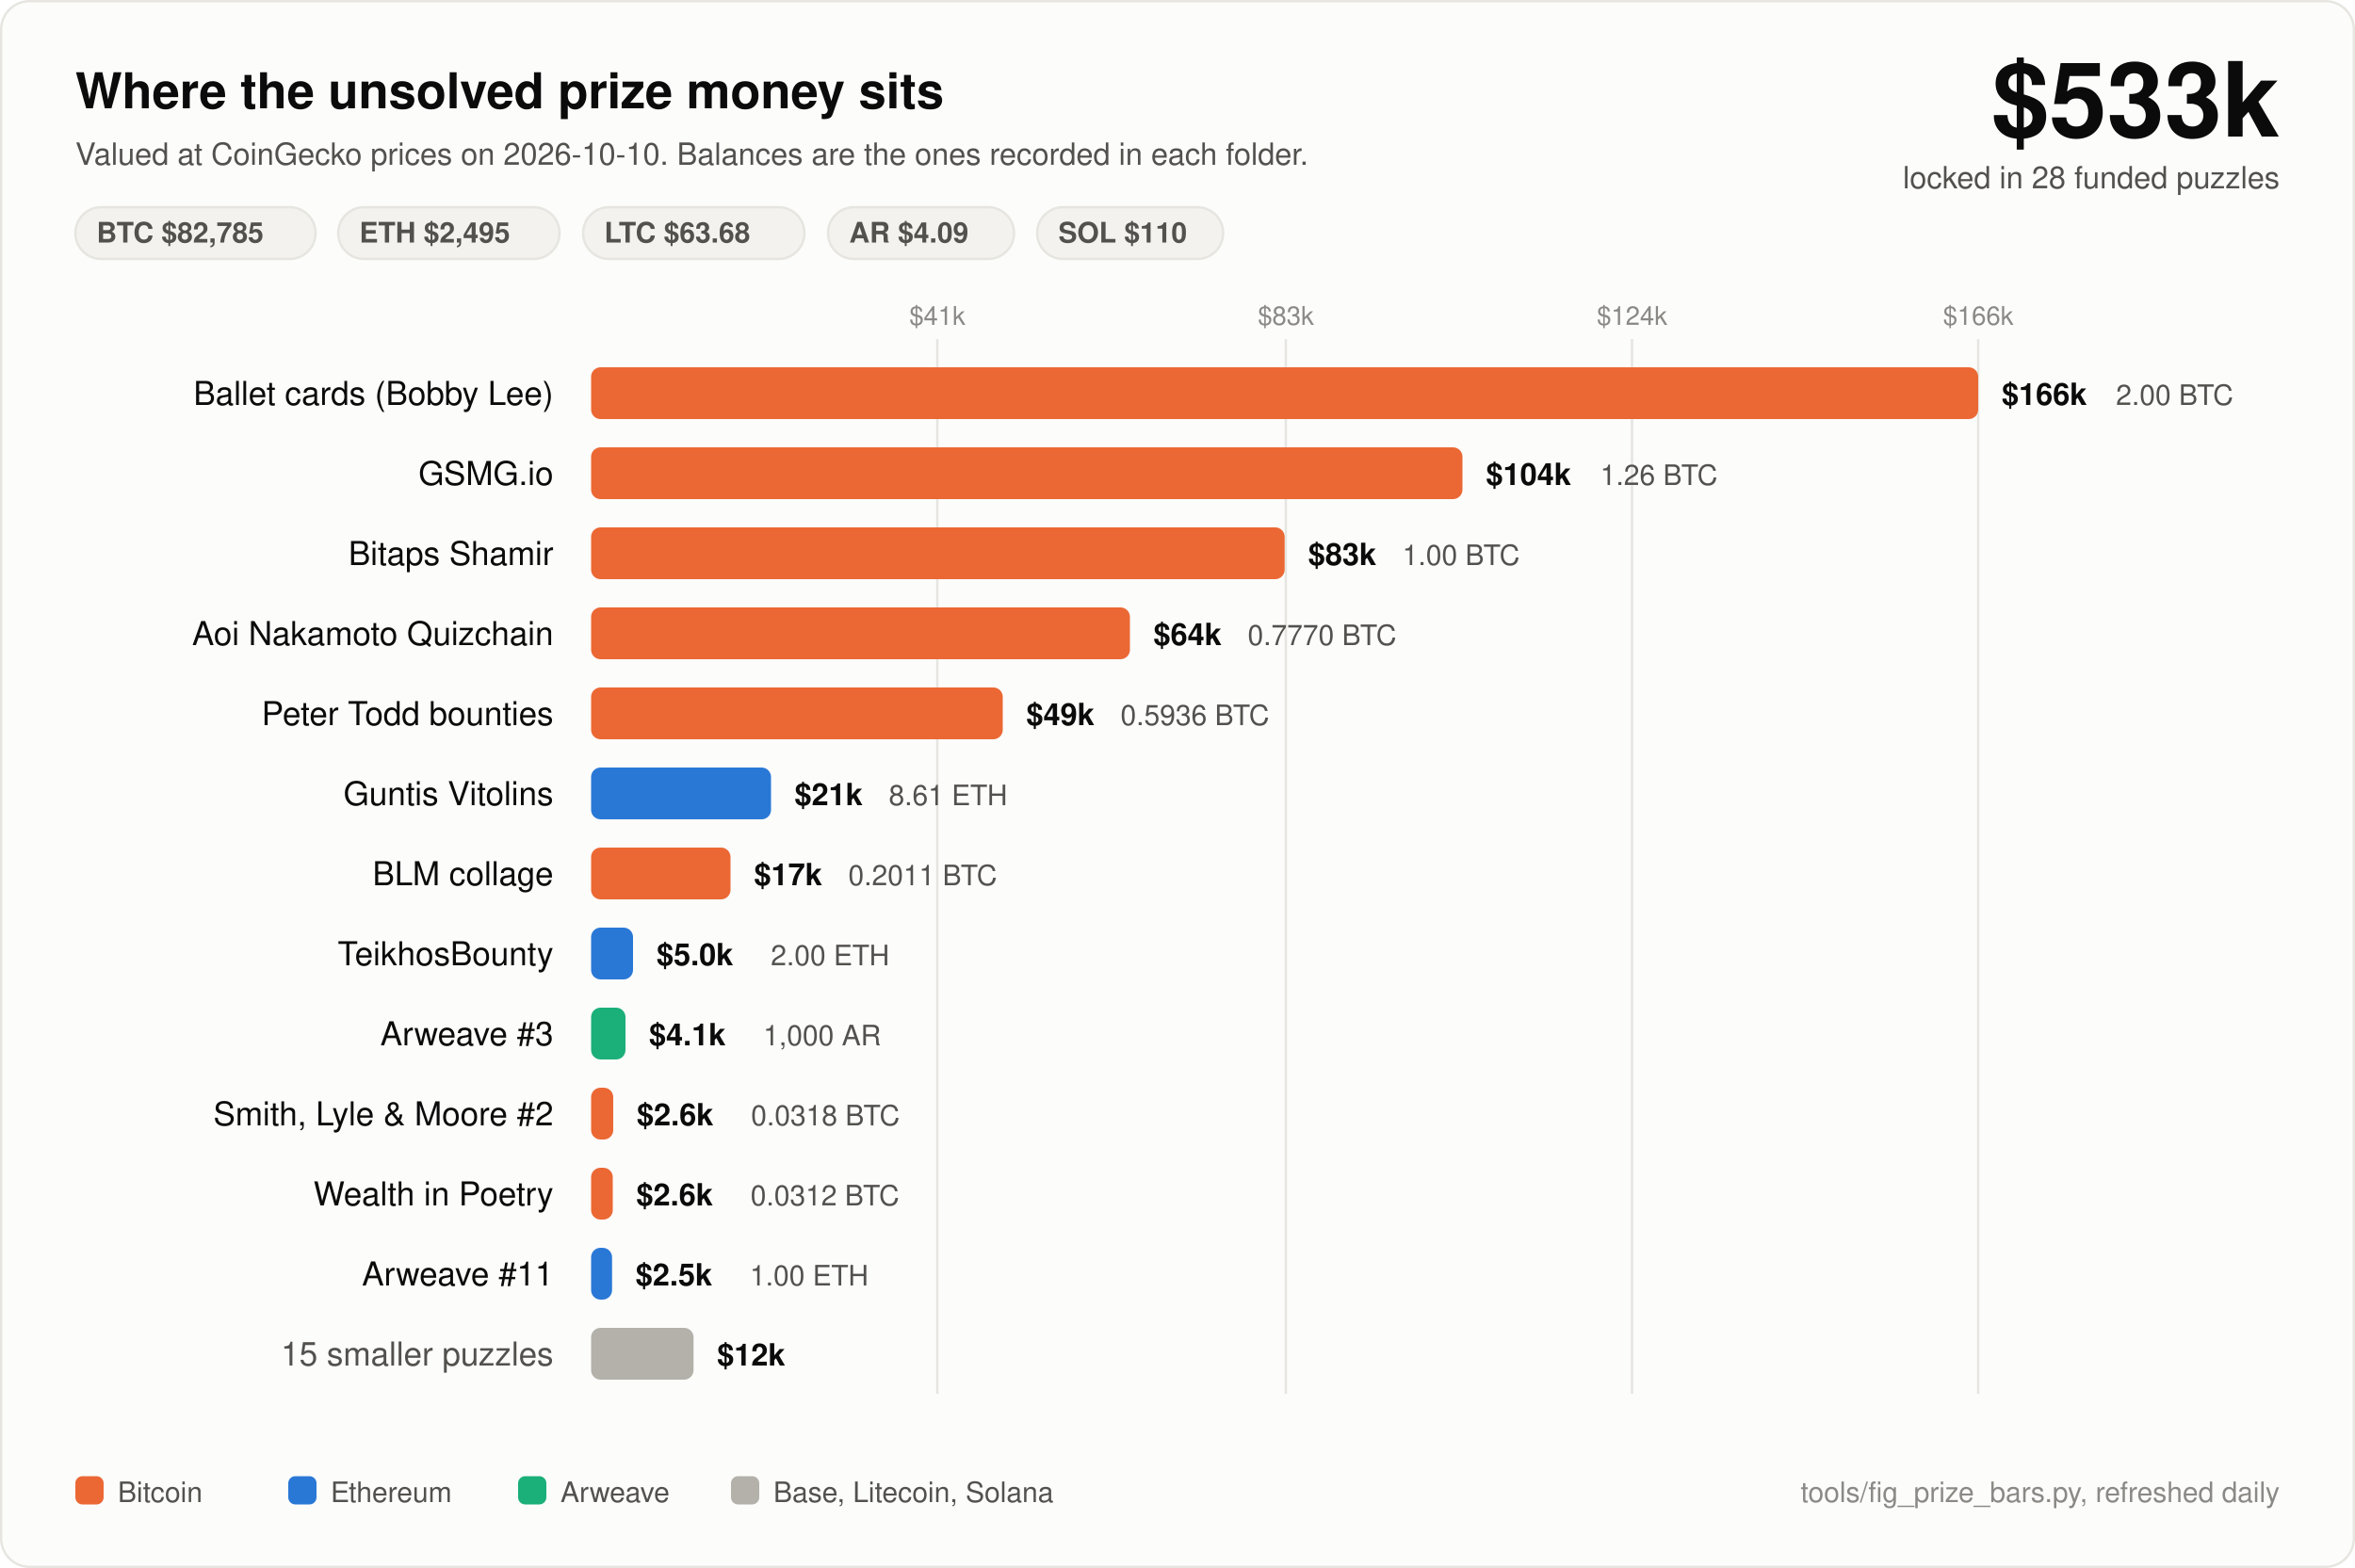
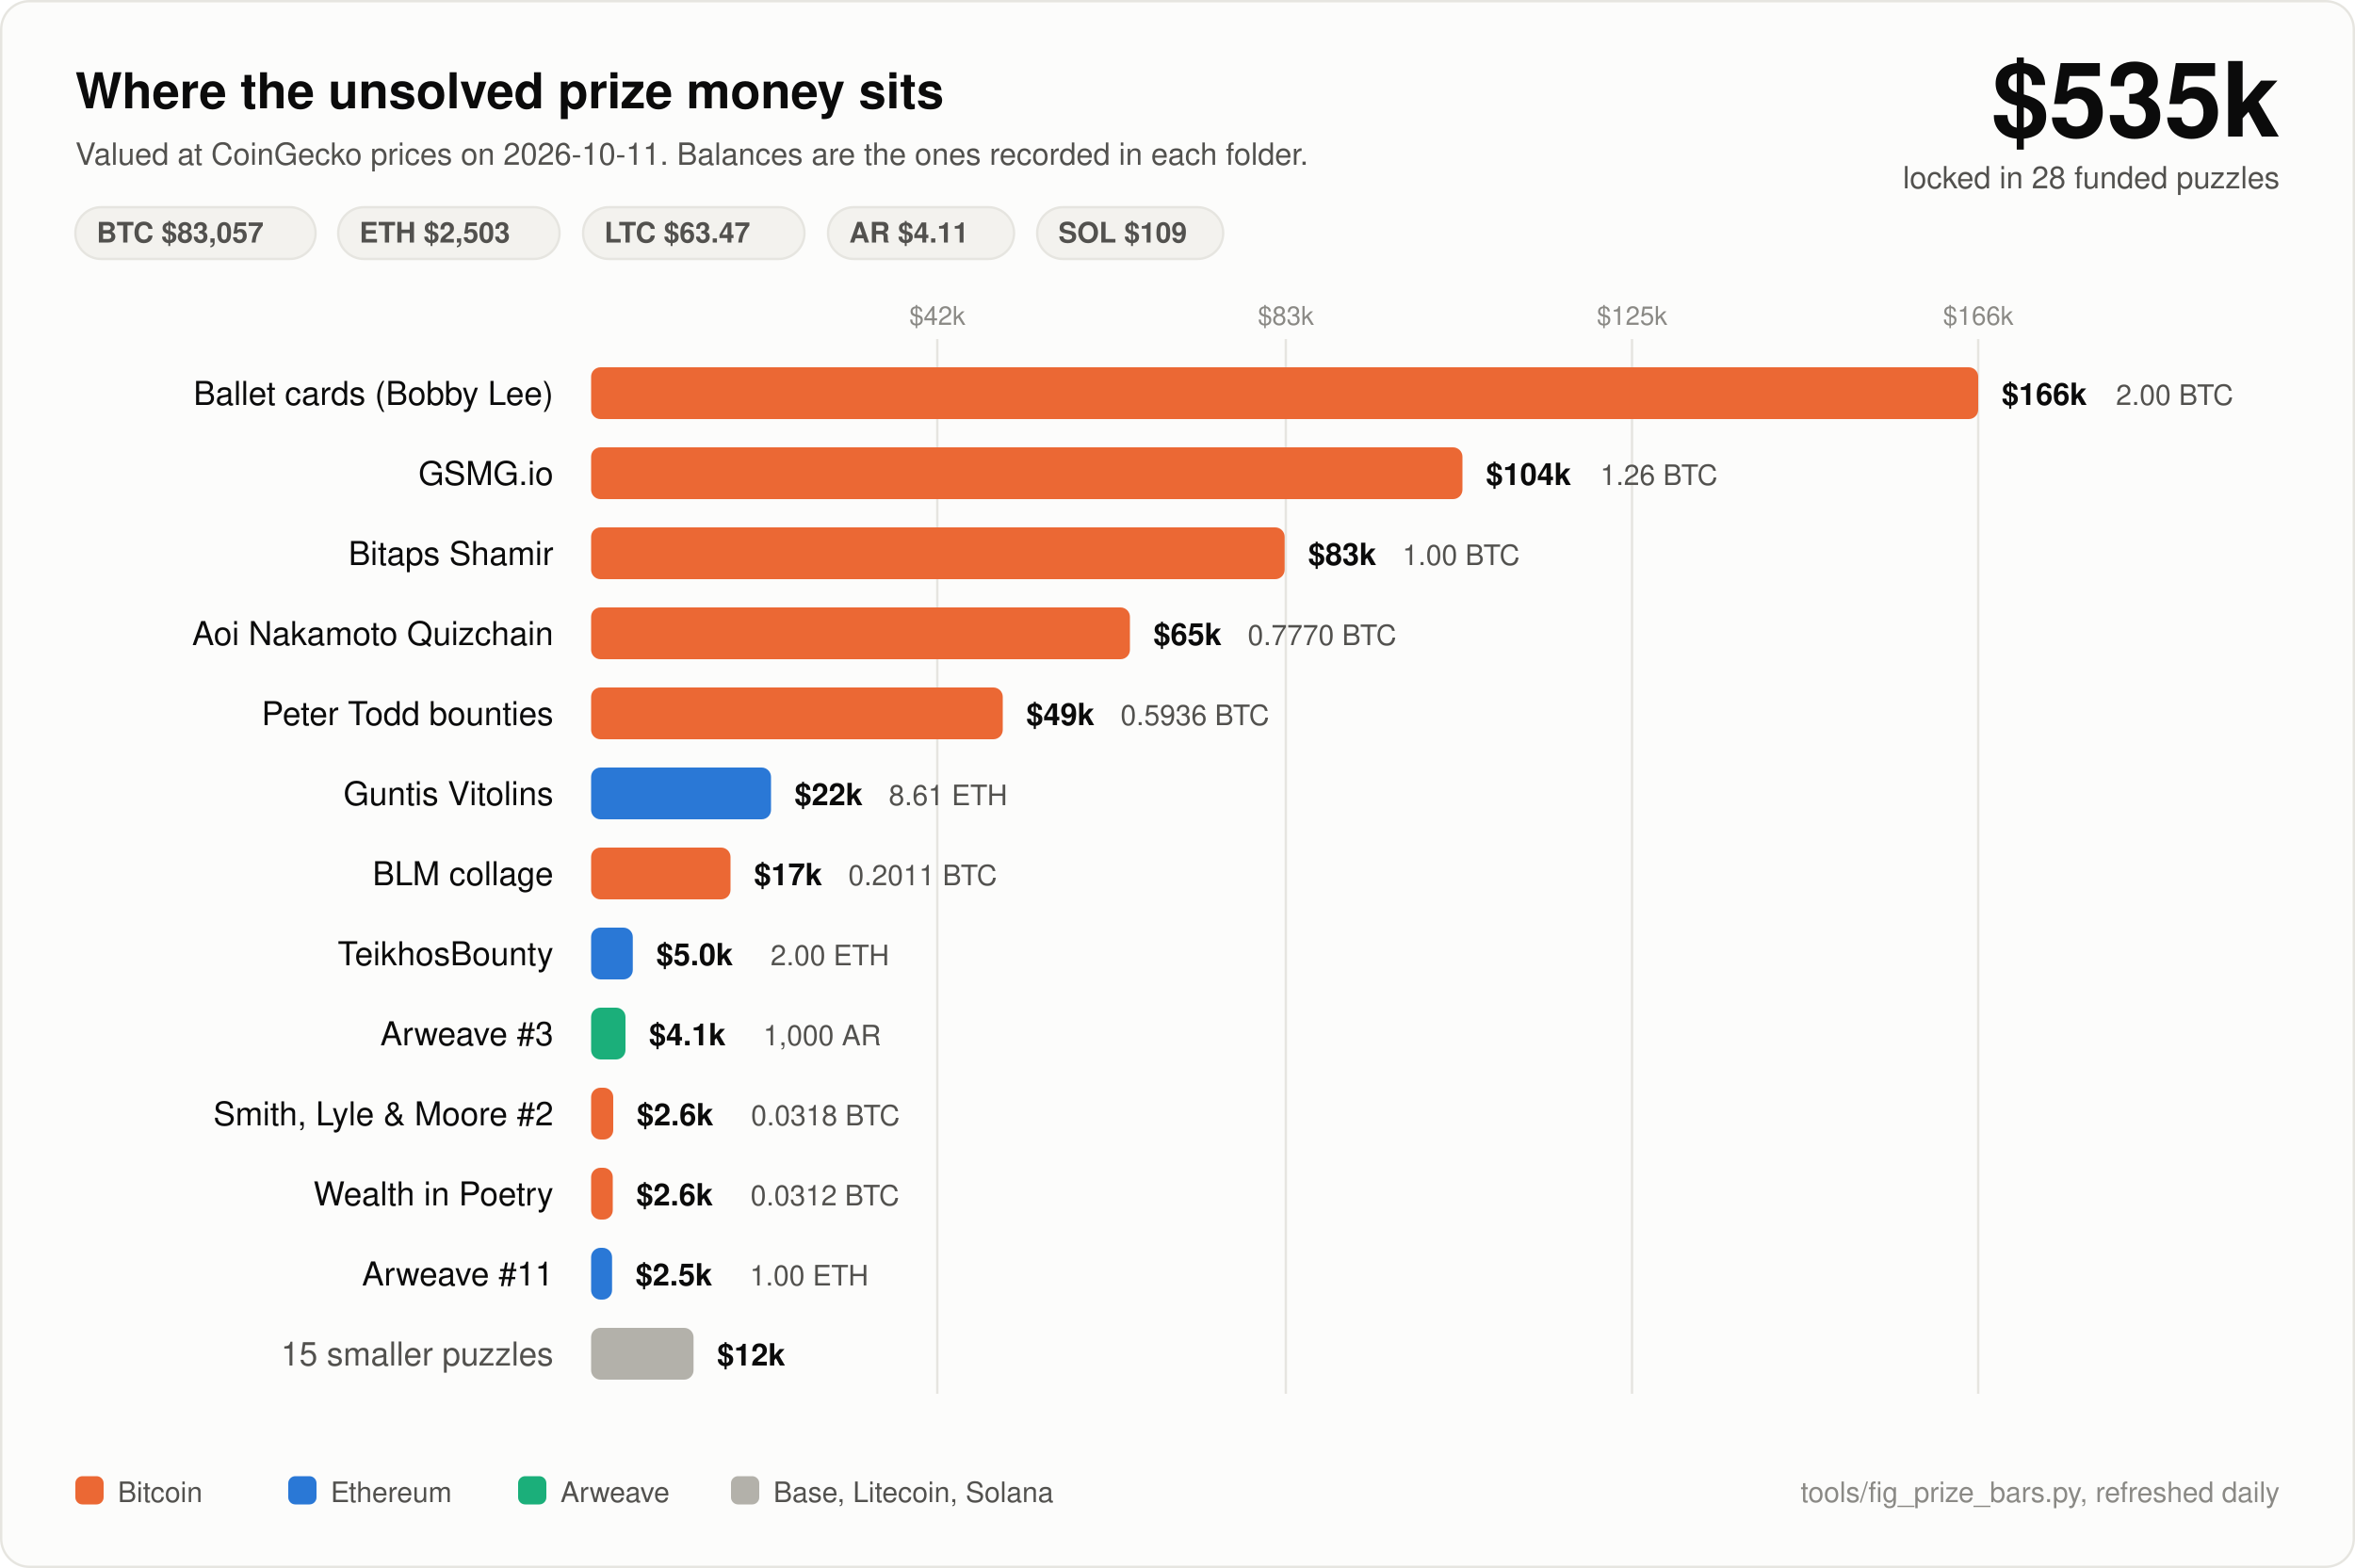
<svg xmlns="http://www.w3.org/2000/svg" width="1000" height="666" viewBox="0 0 1000 666" font-family="ui-sans-serif, -apple-system, Segoe UI, Helvetica, Arial, sans-serif">
  <rect x="0.5" y="0.5" width="999" height="665" rx="12" fill="#fcfcfb" stroke="#e6e5e0" />
  <text x="32" y="46" fill="#0b0b0b" font-size="21" font-weight="700">Where the unsolved prize money sits</text>
-   <text x="32" y="70" fill="#52514e" font-size="13">Valued at CoinGecko prices on 2026-10-10. Balances are the ones recorded in each folder.</text>
-   <text x="968" y="58" fill="#0b0b0b" font-size="44" font-weight="700" text-anchor="end">$533k</text>
+   <text x="32" y="70" fill="#52514e" font-size="13">Valued at CoinGecko prices on 2026-10-11. Balances are the ones recorded in each folder.</text>
+   <text x="968" y="58" fill="#0b0b0b" font-size="44" font-weight="700" text-anchor="end">$535k</text>
  <text x="968" y="80" fill="#52514e" font-size="13" text-anchor="end">locked in 28 funded puzzles</text>
  <rect x="32" y="88" width="102" height="22" rx="11" fill="#f3f2ee" stroke="#e6e5e0" />
-   <text x="41" y="103" fill="#52514e" font-size="12" font-weight="600">BTC $82,785</text>
+   <text x="41" y="103" fill="#52514e" font-size="12" font-weight="600">BTC $83,057</text>
  <rect x="143.6" y="88" width="94" height="22" rx="11" fill="#f3f2ee" stroke="#e6e5e0" />
-   <text x="152.6" y="103" fill="#52514e" font-size="12" font-weight="600">ETH $2,495</text>
+   <text x="152.6" y="103" fill="#52514e" font-size="12" font-weight="600">ETH $2,503</text>
  <rect x="247.6" y="88" width="94" height="22" rx="11" fill="#f3f2ee" stroke="#e6e5e0" />
-   <text x="256.6" y="103" fill="#52514e" font-size="12" font-weight="600">LTC $63.68</text>
+   <text x="256.6" y="103" fill="#52514e" font-size="12" font-weight="600">LTC $63.47</text>
  <rect x="351.6" y="88" width="79" height="22" rx="11" fill="#f3f2ee" stroke="#e6e5e0" />
-   <text x="360.6" y="103" fill="#52514e" font-size="12" font-weight="600">AR $4.09</text>
+   <text x="360.6" y="103" fill="#52514e" font-size="12" font-weight="600">AR $4.11</text>
  <rect x="440.4" y="88" width="79" height="22" rx="11" fill="#f3f2ee" stroke="#e6e5e0" />
-   <text x="449.4" y="103" fill="#52514e" font-size="12" font-weight="600">SOL $110</text>
+   <text x="449.4" y="103" fill="#52514e" font-size="12" font-weight="600">SOL $109</text>
  <line x1="398" y1="144" x2="398" y2="592" stroke="#e6e5e0" stroke-width="1" />
-   <text x="398" y="138" fill="#8a8985" font-size="11" text-anchor="middle">$41k</text>
+   <text x="398" y="138" fill="#8a8985" font-size="11" text-anchor="middle">$42k</text>
  <line x1="546" y1="144" x2="546" y2="592" stroke="#e6e5e0" stroke-width="1" />
  <text x="546" y="138" fill="#8a8985" font-size="11" text-anchor="middle">$83k</text>
  <line x1="693" y1="144" x2="693" y2="592" stroke="#e6e5e0" stroke-width="1" />
-   <text x="693" y="138" fill="#8a8985" font-size="11" text-anchor="middle">$124k</text>
+   <text x="693" y="138" fill="#8a8985" font-size="11" text-anchor="middle">$125k</text>
  <line x1="840" y1="144" x2="840" y2="592" stroke="#e6e5e0" stroke-width="1" />
  <text x="840" y="138" fill="#8a8985" font-size="11" text-anchor="middle">$166k</text>
  <text x="235" y="172" fill="#0b0b0b" font-size="14" text-anchor="end">Ballet cards (Bobby Lee)</text>
  <rect x="251" y="156" width="589.0" height="22" rx="4" fill="#eb6834" />
  <text x="850.0" y="172" fill="#0b0b0b" font-size="13" font-weight="600">$166k</text>
  <text x="898.5" y="172" fill="#52514e" font-size="12">2.00 BTC</text>
  <text x="235" y="206" fill="#0b0b0b" font-size="14" text-anchor="end">GSMG.io</text>
  <rect x="251" y="190" width="370.0" height="22" rx="4" fill="#eb6834" />
  <text x="631.0" y="206" fill="#0b0b0b" font-size="13" font-weight="600">$104k</text>
  <text x="679.5" y="206" fill="#52514e" font-size="12">1.26 BTC</text>
  <text x="235" y="240" fill="#0b0b0b" font-size="14" text-anchor="end">Bitaps Shamir</text>
  <rect x="251" y="224" width="294.5" height="22" rx="4" fill="#eb6834" />
  <text x="555.5" y="240" fill="#0b0b0b" font-size="13" font-weight="600">$83k</text>
  <text x="595.5" y="240" fill="#52514e" font-size="12">1.00 BTC</text>
  <text x="235" y="274" fill="#0b0b0b" font-size="14" text-anchor="end">Aoi Nakamoto Quizchain</text>
  <rect x="251" y="258" width="228.8" height="22" rx="4" fill="#eb6834" />
-   <text x="489.8" y="274" fill="#0b0b0b" font-size="13" font-weight="600">$64k</text>
+   <text x="489.8" y="274" fill="#0b0b0b" font-size="13" font-weight="600">$65k</text>
  <text x="529.8" y="274" fill="#52514e" font-size="12">0.7770 BTC</text>
  <text x="235" y="308" fill="#0b0b0b" font-size="14" text-anchor="end">Peter Todd bounties</text>
  <rect x="251" y="292" width="174.8" height="22" rx="4" fill="#eb6834" />
  <text x="435.8" y="308" fill="#0b0b0b" font-size="13" font-weight="600">$49k</text>
  <text x="475.8" y="308" fill="#52514e" font-size="12">0.5936 BTC</text>
  <text x="235" y="342" fill="#0b0b0b" font-size="14" text-anchor="end">Guntis Vitolins</text>
  <rect x="251" y="326" width="76.4" height="22" rx="4" fill="#2a78d6" />
-   <text x="337.4" y="342" fill="#0b0b0b" font-size="13" font-weight="600">$21k</text>
+   <text x="337.4" y="342" fill="#0b0b0b" font-size="13" font-weight="600">$22k</text>
  <text x="377.4" y="342" fill="#52514e" font-size="12">8.61 ETH</text>
  <text x="235" y="376" fill="#0b0b0b" font-size="14" text-anchor="end">BLM collage</text>
  <rect x="251" y="360" width="59.2" height="22" rx="4" fill="#eb6834" />
  <text x="320.2" y="376" fill="#0b0b0b" font-size="13" font-weight="600">$17k</text>
  <text x="360.2" y="376" fill="#52514e" font-size="12">0.2011 BTC</text>
  <text x="235" y="410" fill="#0b0b0b" font-size="14" text-anchor="end">TeikhosBounty</text>
-   <rect x="251" y="394" width="17.8" height="22" rx="4" fill="#2a78d6" />
-   <text x="278.8" y="410" fill="#0b0b0b" font-size="13" font-weight="600">$5.0k</text>
-   <text x="327.3" y="410" fill="#52514e" font-size="12">2.00 ETH</text>
+   <rect x="251" y="394" width="17.7" height="22" rx="4" fill="#2a78d6" />
+   <text x="278.7" y="410" fill="#0b0b0b" font-size="13" font-weight="600">$5.0k</text>
+   <text x="327.2" y="410" fill="#52514e" font-size="12">2.00 ETH</text>
  <text x="235" y="444" fill="#0b0b0b" font-size="14" text-anchor="end">Arweave #3</text>
  <rect x="251" y="428" width="14.6" height="22" rx="4" fill="#1baf7a" />
  <text x="275.6" y="444" fill="#0b0b0b" font-size="13" font-weight="600">$4.1k</text>
  <text x="324.1" y="444" fill="#52514e" font-size="12">1,000 AR</text>
  <text x="235" y="478" fill="#0b0b0b" font-size="14" text-anchor="end">Smith, Lyle &amp; Moore #2</text>
  <rect x="251" y="462" width="9.4" height="22" rx="4" fill="#eb6834" />
  <text x="270.4" y="478" fill="#0b0b0b" font-size="13" font-weight="600">$2.6k</text>
  <text x="318.9" y="478" fill="#52514e" font-size="12">0.0318 BTC</text>
  <text x="235" y="512" fill="#0b0b0b" font-size="14" text-anchor="end">Wealth in Poetry</text>
  <rect x="251" y="496" width="9.2" height="22" rx="4" fill="#eb6834" />
  <text x="270.2" y="512" fill="#0b0b0b" font-size="13" font-weight="600">$2.6k</text>
  <text x="318.7" y="512" fill="#52514e" font-size="12">0.0312 BTC</text>
  <text x="235" y="546" fill="#0b0b0b" font-size="14" text-anchor="end">Arweave #11</text>
  <rect x="251" y="530" width="8.9" height="22" rx="4" fill="#2a78d6" />
  <text x="269.9" y="546" fill="#0b0b0b" font-size="13" font-weight="600">$2.5k</text>
  <text x="318.4" y="546" fill="#52514e" font-size="12">1.00 ETH</text>
  <text x="235" y="580" fill="#52514e" font-size="14" text-anchor="end">15 smaller puzzles</text>
  <rect x="251" y="564" width="43.5" height="22" rx="4" fill="#b3b1aa" />
  <text x="304.5" y="580" fill="#0b0b0b" font-size="13" font-weight="600">$12k</text>
  <rect x="32" y="627" width="12" height="12" rx="3" fill="#eb6834" />
  <text x="50" y="638" fill="#52514e" font-size="12">Bitcoin</text>
  <rect x="122.4" y="627" width="12" height="12" rx="3" fill="#2a78d6" />
  <text x="140.4" y="638" fill="#52514e" font-size="12">Ethereum</text>
  <rect x="220.0" y="627" width="12" height="12" rx="3" fill="#1baf7a" />
  <text x="238.0" y="638" fill="#52514e" font-size="12">Arweave</text>
  <rect x="310.4" y="627" width="12" height="12" rx="3" fill="#b3b1aa" />
  <text x="328.4" y="638" fill="#52514e" font-size="12">Base, Litecoin, Solana</text>
  <text x="968" y="638" fill="#8a8985" font-size="12" text-anchor="end">tools/fig_prize_bars.py, refreshed daily</text>
</svg>
